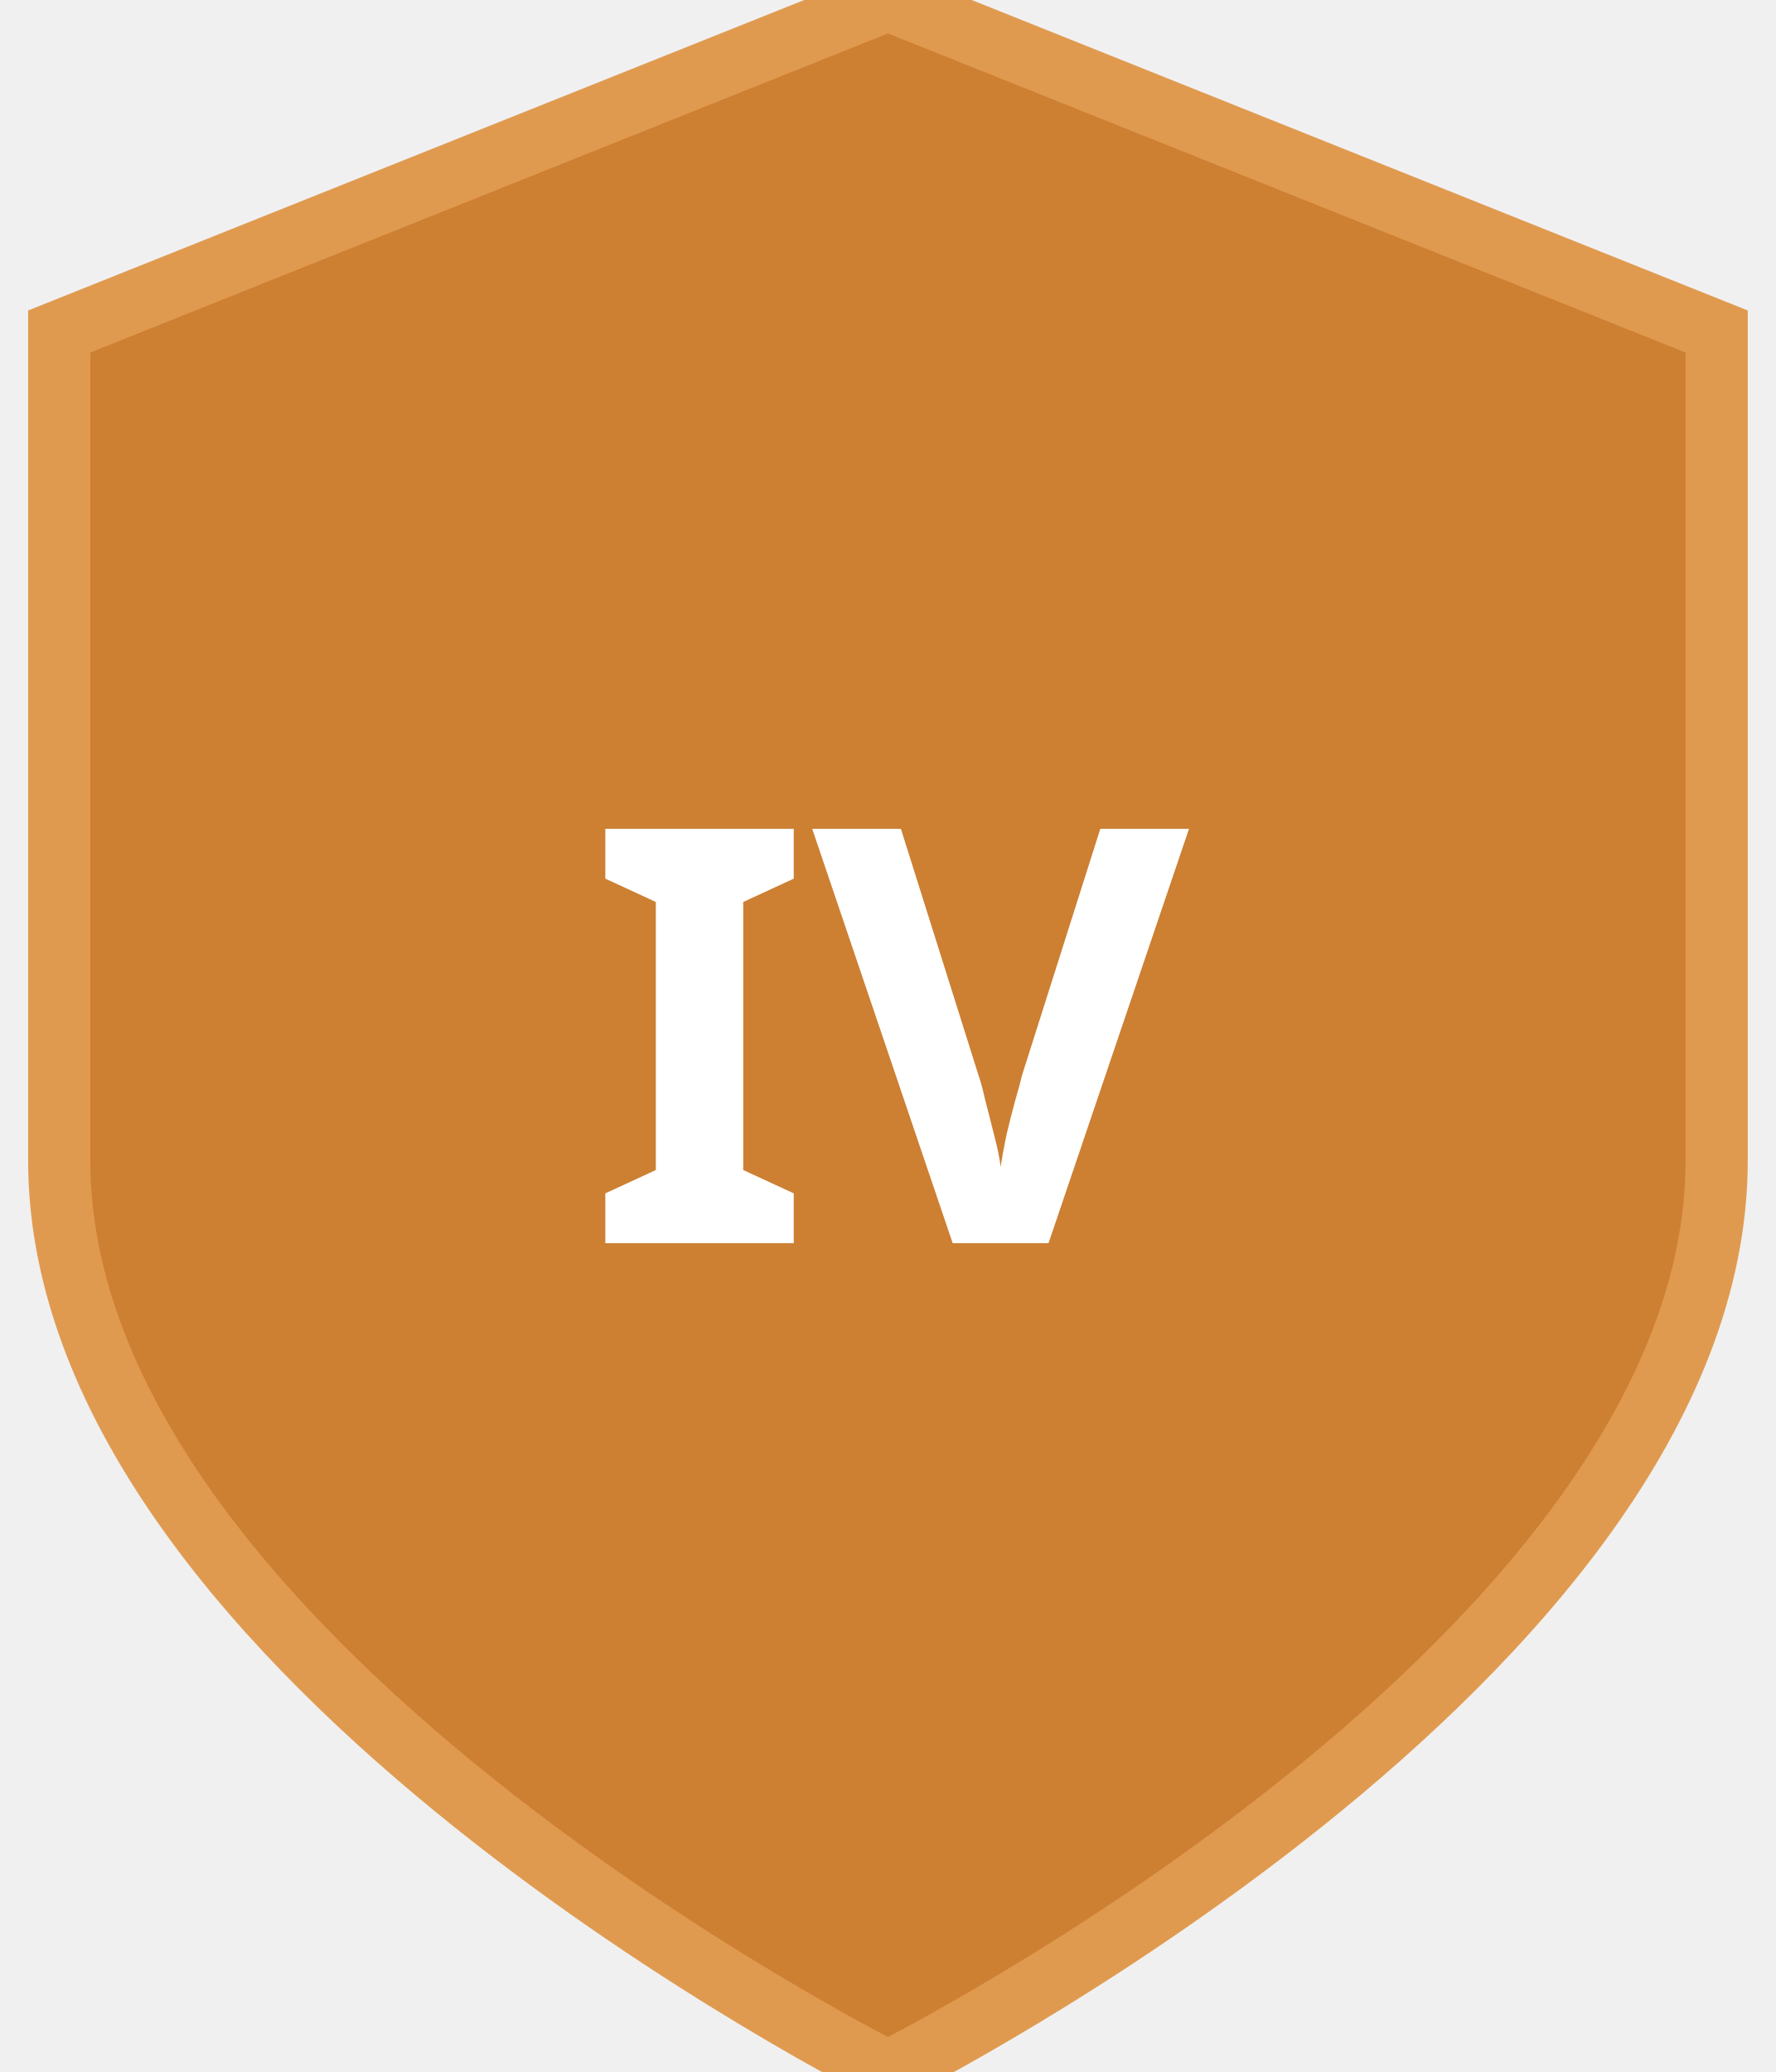
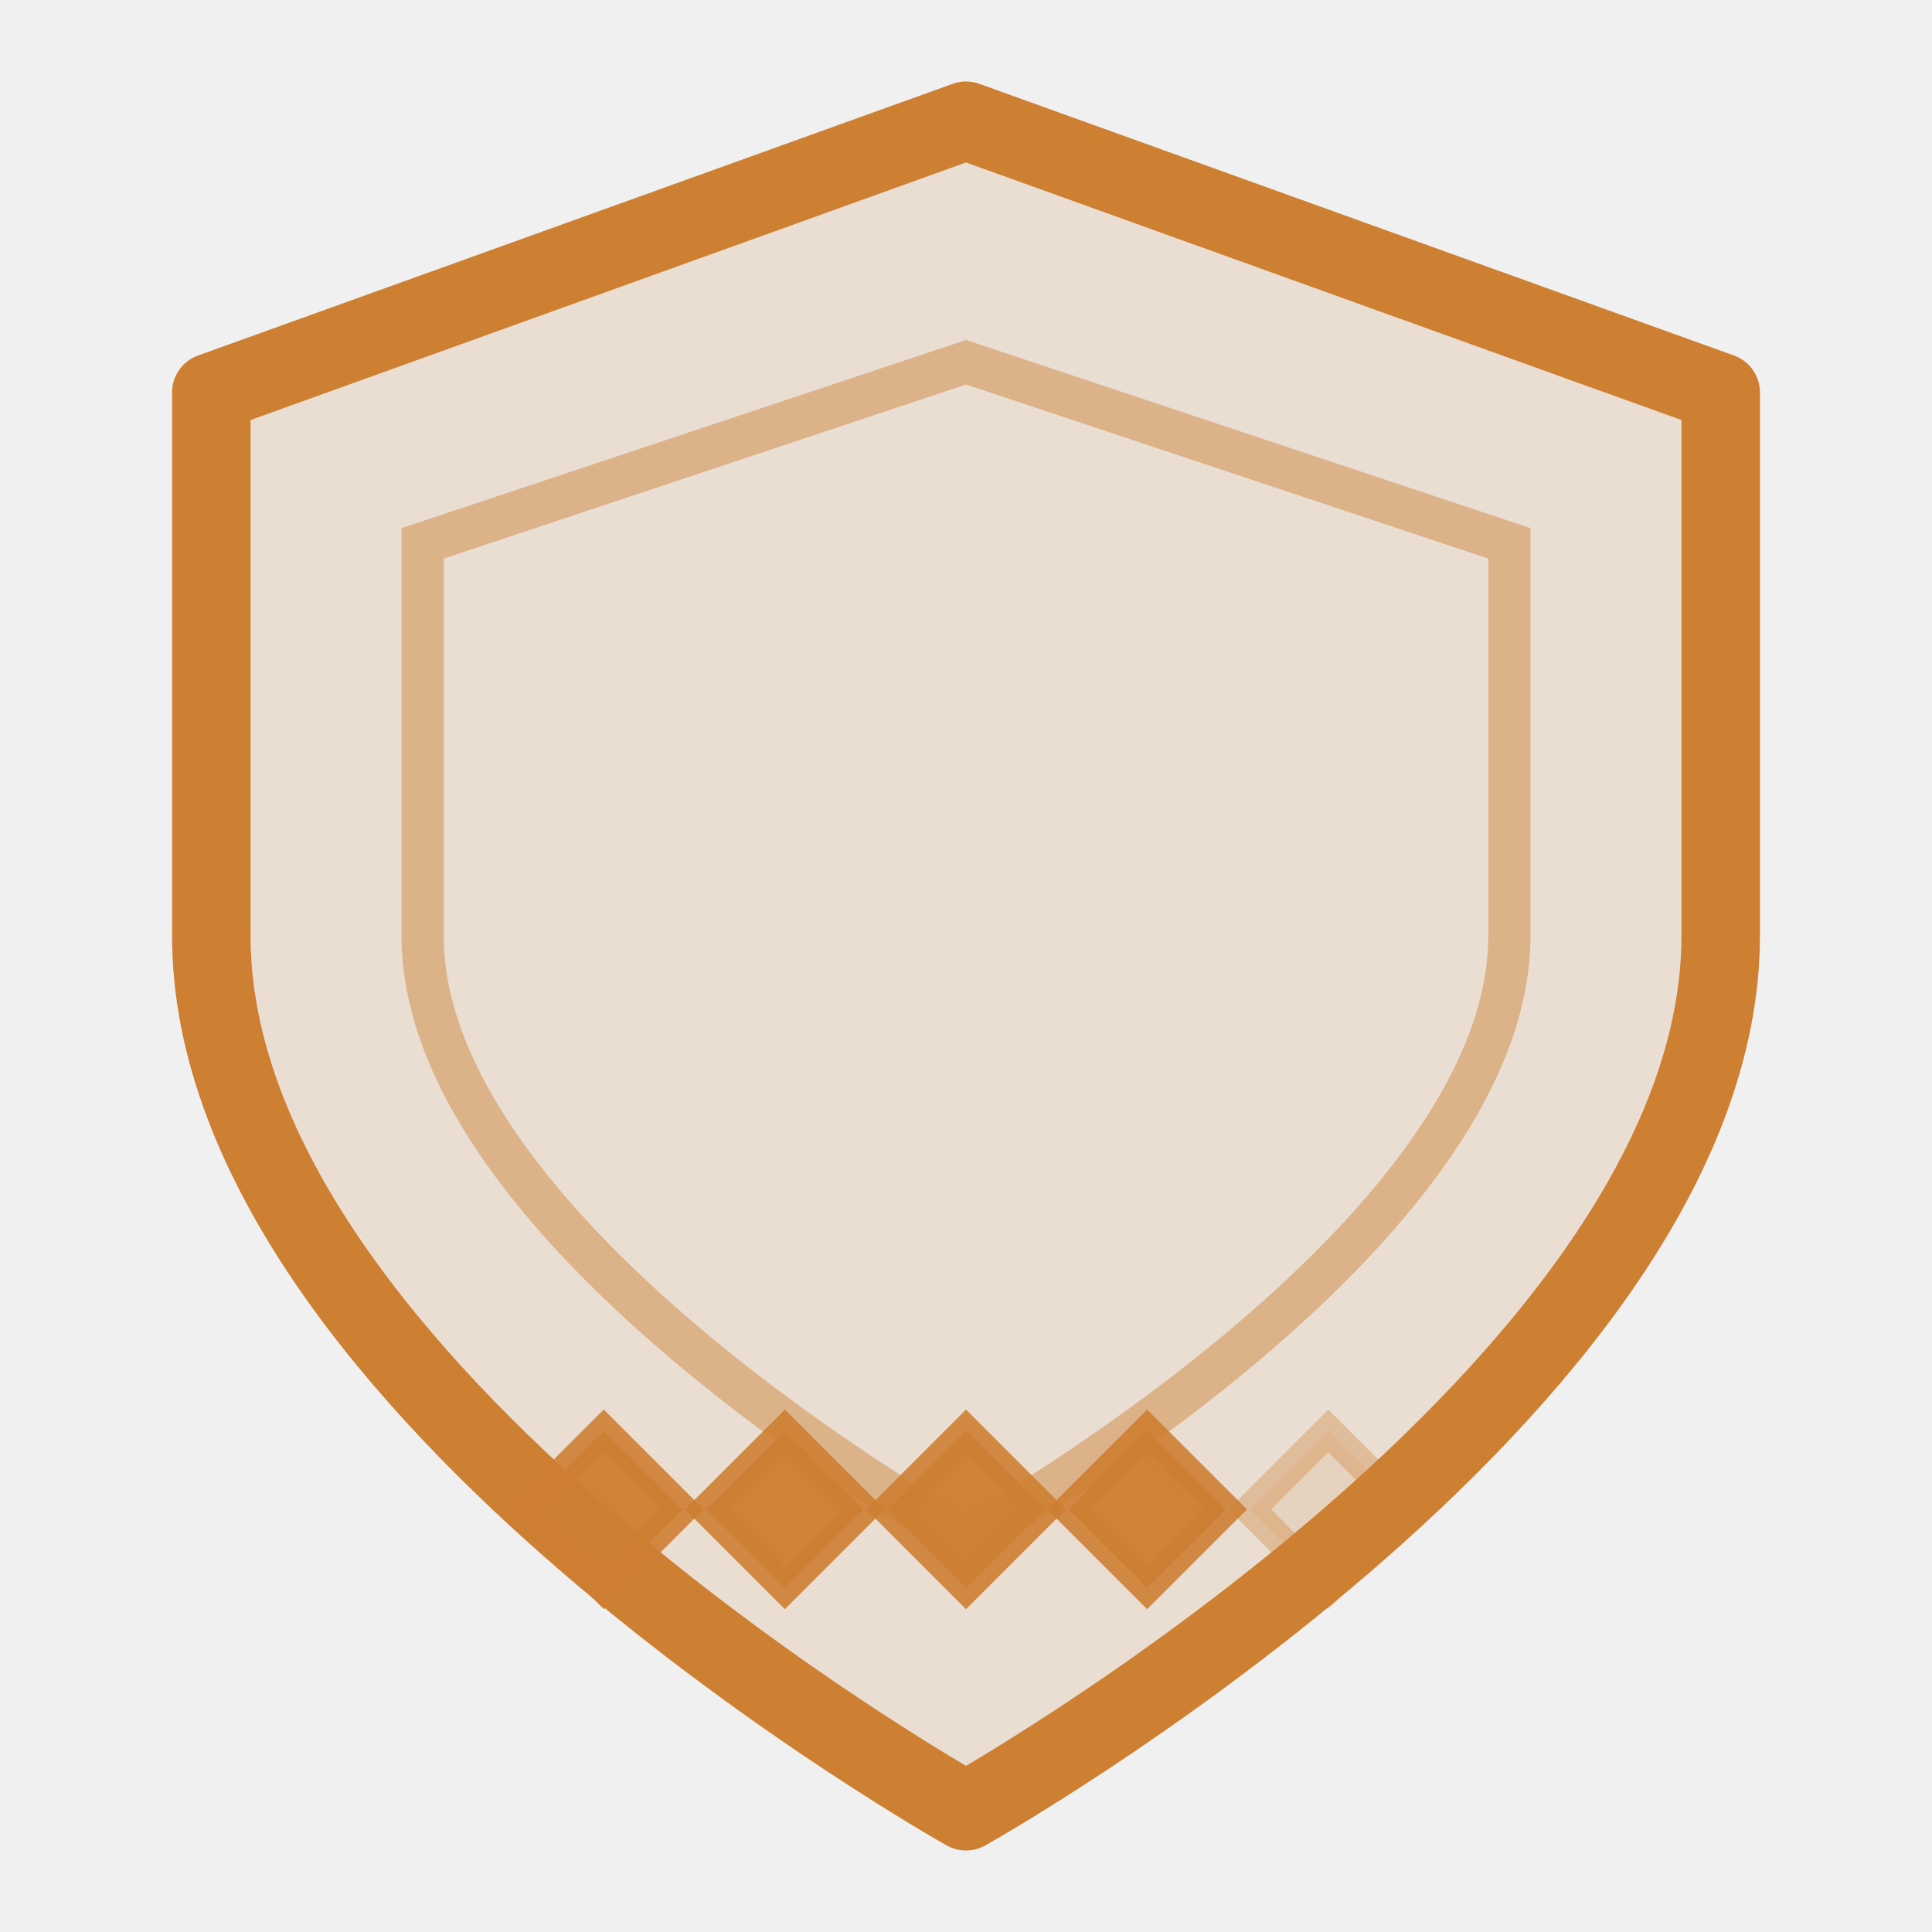
- <svg xmlns="http://www.w3.org/2000/svg" width="48" height="56" viewBox="0 0 40 50">
-   <path d="M20 0 L40 8 L40 28 C40 40 20 50 20 50 C20 50 0 40 0 28 L0 8 Z" fill="#CD7F32" stroke="#e09a50" stroke-width="1.5" />
-   <text x="20" y="30" text-anchor="middle" fill="#fff" font-size="14" font-weight="700" font-family="system-ui,sans-serif">IV</text>
+ <svg xmlns="http://www.w3.org/2000/svg" viewBox="0 0 64 64">
+   <path d="M32 4 L57 13 V31 C57 46 32 60 32 60 C32 60 7 46 7 31 V13 Z" fill="#CD7F32" fill-opacity="0.16" stroke="#CD7F32" stroke-width="2.6" stroke-linejoin="round" />
+   <path d="M32 12 L50 18 V31 C50 41 32 51 32 51 C32 51 14 41 14 31 V18 Z" fill="none" stroke="#CD7F32" stroke-opacity="0.45" stroke-width="1.4" />
+   <path d="M20 47.4 L22.6 50 L20 52.6 L17.4 50 Z" fill="#CD7F32" fill-opacity="0.95" stroke="#CD7F32" stroke-opacity="0.9" stroke-width="1" />
+   <path d="M26 47.4 L28.6 50 L26 52.6 L23.4 50 Z" fill="#CD7F32" fill-opacity="0.95" stroke="#CD7F32" stroke-opacity="0.9" stroke-width="1" />
+   <path d="M32 47.4 L34.6 50 L32 52.6 L29.4 50 Z" fill="#CD7F32" fill-opacity="0.95" stroke="#CD7F32" stroke-opacity="0.9" stroke-width="1" />
+   <path d="M38 47.4 L40.6 50 L38 52.6 L35.4 50 Z" fill="#CD7F32" fill-opacity="0.95" stroke="#CD7F32" stroke-opacity="0.9" stroke-width="1" />
+   <path d="M44 47.4 L46.6 50 L44 52.6 L41.4 50 Z" fill="#CD7F32" fill-opacity="0.12" stroke="#CD7F32" stroke-opacity="0.35" stroke-width="1" />
</svg>
